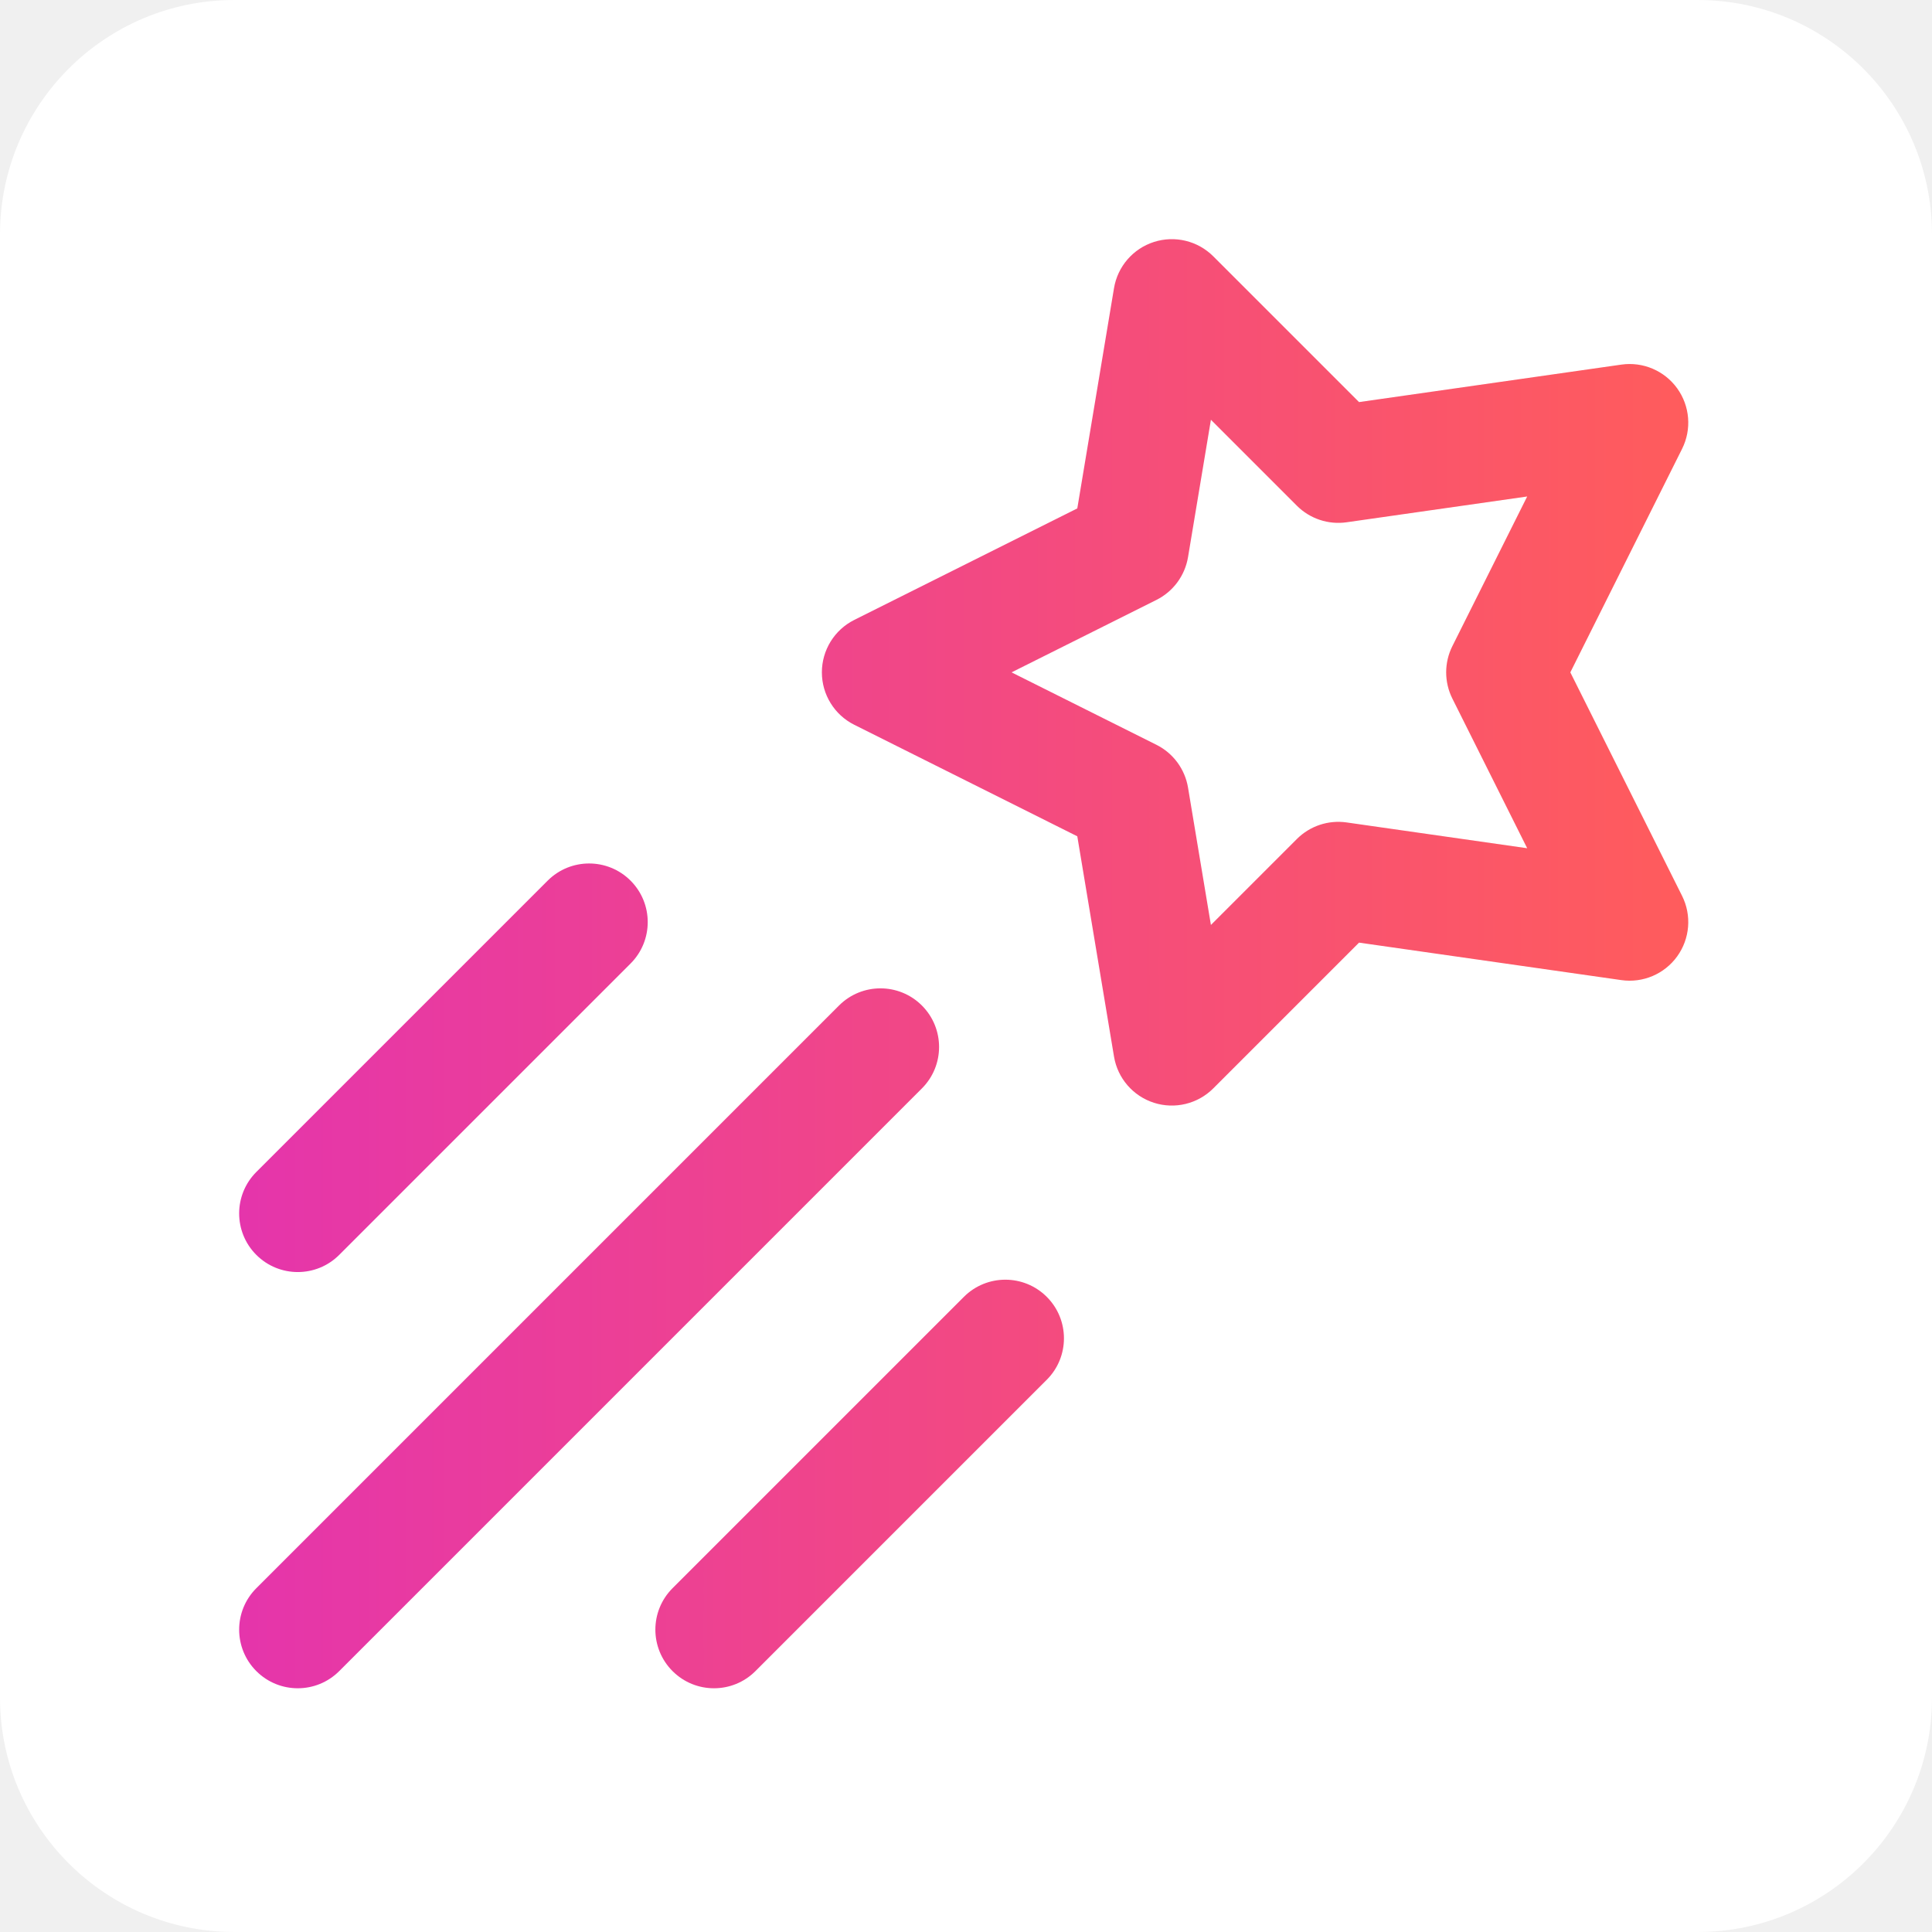
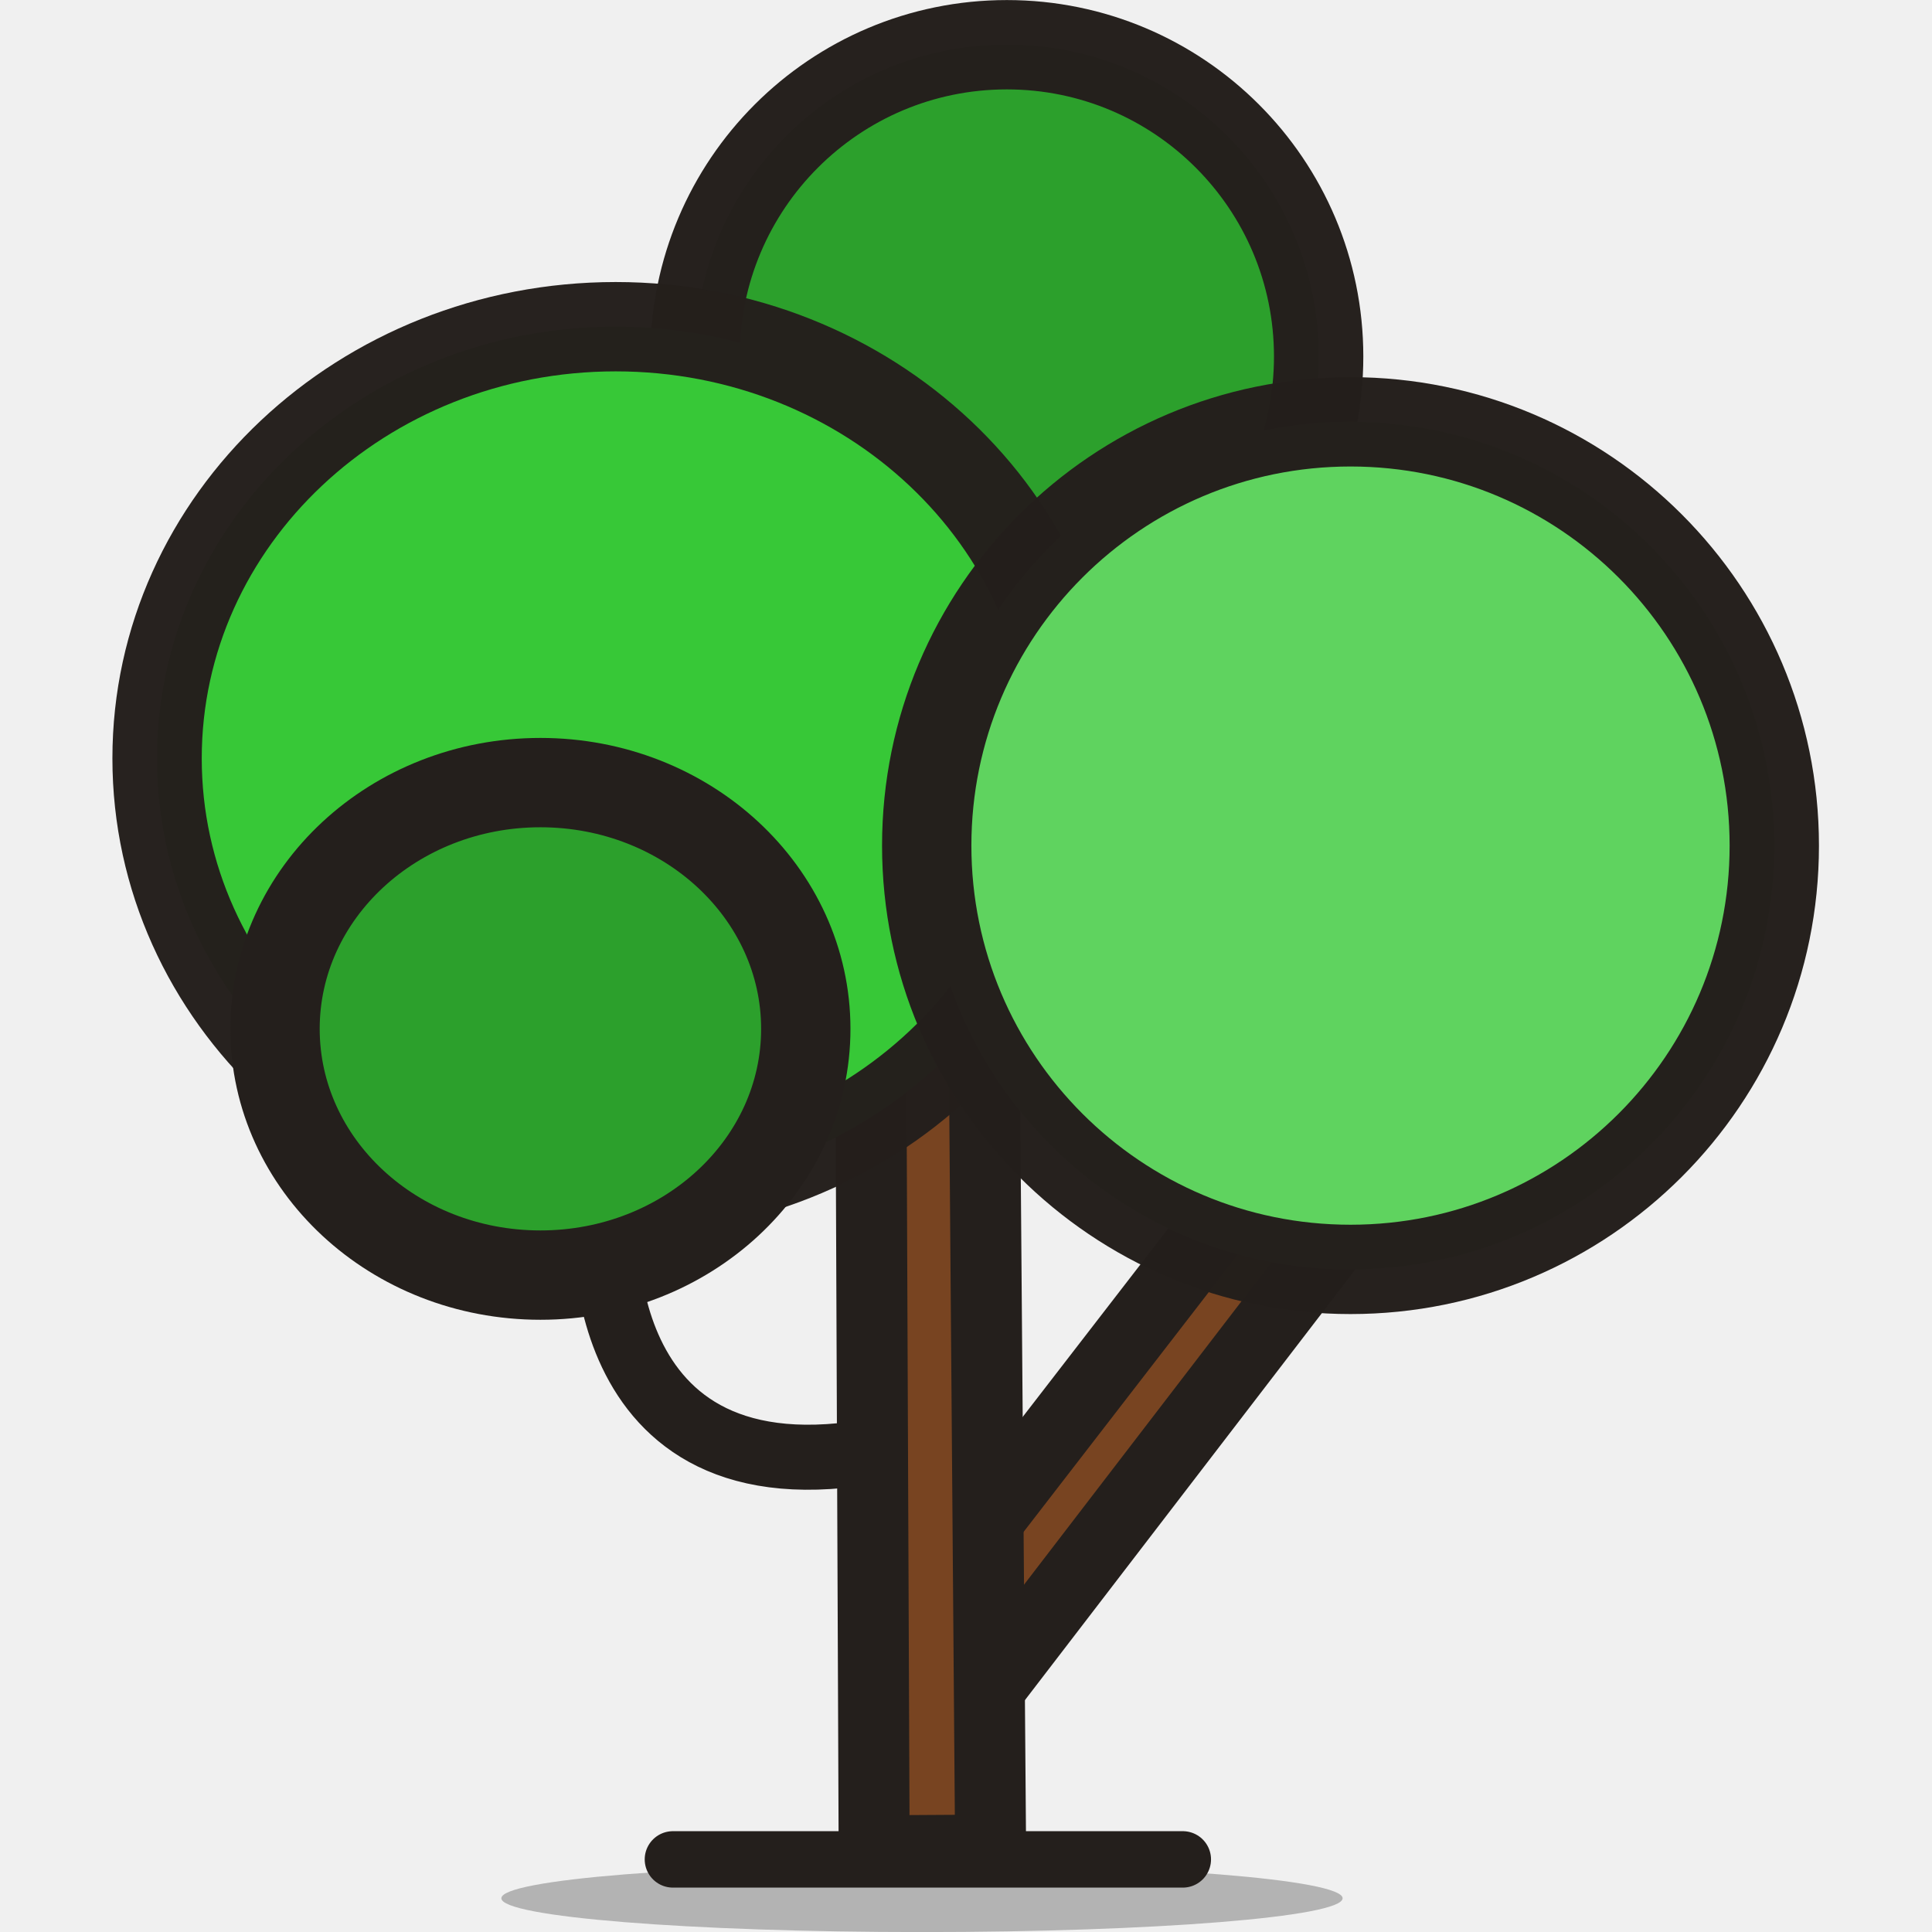
- <svg xmlns="http://www.w3.org/2000/svg" width="412" height="412" fill="none">
-   <style>
-     rect {
-       fill: white;
-     }
-     @media (prefers-color-scheme: dark) {
-       rect {
-         fill: black;
-       }
-     }
-   </style>
-   <rect width="412" height="412" rx="50" />
-   <path fill-rule="evenodd" clip-rule="evenodd" d="M54.661 338.686c-4.881 4.881-4.881 12.796 0 17.677 4.882 4.882 12.796 4.882 17.678 0l124.258-124.258c4.881-4.881 4.881-12.796 0-17.677-4.882-4.882-12.796-4.882-17.678 0L54.661 338.686zM182.173 132.2a12.502 12.502 0 000 22.361l47.56 23.78 7.83 46.975a12.498 12.498 0 0021.168 6.784l31.083-31.083 55.942 7.992a12.5 12.5 0 0012.948-17.965l-23.832-47.663 23.832-47.663a12.5 12.5 0 00-12.948-17.965l-55.942 7.992-31.083-31.083a12.5 12.5 0 00-21.168 6.784l-7.83 46.974-47.56 23.78zm64.434 26.627l-30.893-15.446 30.893-15.447a12.5 12.5 0 006.74-9.125l4.882-29.294 18.327 18.327a12.499 12.499 0 0010.607 3.535l38.511-5.501-15.957 31.915a12.496 12.496 0 000 11.18l15.957 31.915-38.511-5.502a12.502 12.502 0 00-10.607 3.536l-18.327 18.327-4.882-29.295a12.503 12.503 0 00-6.74-9.125zM54.661 267.605c-4.881-4.882-4.881-12.796 0-17.678l62.129-62.129c4.882-4.881 12.796-4.881 17.678 0 4.881 4.882 4.881 12.796 0 17.678l-62.13 62.129c-4.88 4.881-12.795 4.881-17.677 0zm88.759 71.081c-4.882 4.881-4.882 12.796 0 17.677 4.881 4.882 12.796 4.882 17.677 0l62.129-62.129c4.882-4.881 4.882-12.796 0-17.677-4.881-4.882-12.796-4.882-17.677 0l-62.129 62.129z" fill="url(#paint0_linear)" />
-   <defs>
-     <linearGradient id="paint0_linear" x1="51" y1="205.512" x2="360.024" y2="205.512" gradientUnits="userSpaceOnUse">
-       <stop stop-color="#E535AB" />
-       <stop offset="1" stop-color="#FF5C5C" />
-     </linearGradient>
+ <svg xmlns="http://www.w3.org/2000/svg" width="22.015px" height="22.015px" viewBox="-1.28 0 22.015 22.015" id="svg8" version="1.1">
+   <defs id="defs2">
+     <clipPath clipPathUnits="userSpaceOnUse" id="clipPath23">
+       <rect height="170.007" id="rect25" style="opacity:1;fill:none;fill-opacity:1;stroke:#000000;stroke-width:1.5;stroke-linecap:round;stroke-linejoin:round;stroke-miterlimit:4;stroke-dasharray:none;stroke-dashoffset:0;stroke-opacity:0.976" transform="rotate(90)" width="263.846" x="6.785" y="110.362" />
+     </clipPath>
  </defs>
+   <g id="layer1" transform="translate(93.9079,-380.0733)">
+     <rect height="58.184" id="rect8011" ry="1.143" style="opacity:1;fill:none;fill-opacity:1;stroke:none;stroke-width:1.107;stroke-linecap:round;stroke-linejoin:round;stroke-miterlimit:4;stroke-dasharray:none;stroke-dashoffset:0;stroke-opacity:1" width="150.118" x="-377.22" y="-198.905" />
+   </g>
+   <g id="g8681" transform="translate(93.9079,-380.0733)">
+     <rect height="58.184" id="rect8677" ry="1.143" style="opacity:1;fill:none;fill-opacity:1;stroke:none;stroke-width:1.107;stroke-linecap:round;stroke-linejoin:round;stroke-miterlimit:4;stroke-dasharray:none;stroke-dashoffset:0;stroke-opacity:1" width="150.118" x="-377.22" y="-198.905" />
+   </g>
+   <g id="g9233" transform="translate(93.9079,-380.0733)">
+     <rect height="58.184" id="rect9229" ry="1.143" style="opacity:1;fill:none;fill-opacity:1;stroke:none;stroke-width:1.107;stroke-linecap:round;stroke-linejoin:round;stroke-miterlimit:4;stroke-dasharray:none;stroke-dashoffset:0;stroke-opacity:1" width="150.118" x="-377.22" y="-198.905" />
+     <rect height="368.832" id="rect9311" ry="1.143" style="opacity:1;fill:none;fill-opacity:1;stroke:none;stroke-width:1.107;stroke-linecap:round;stroke-linejoin:round;stroke-miterlimit:4;stroke-dasharray:none;stroke-dashoffset:0;stroke-opacity:1" width="313.24" x="-594.39" y="-161.634" />
+     <ellipse cx="-84.682" cy="401.704" id="path981-7" rx="4.793" ry="0.385" style="opacity:1;fill:#b3b3b3;fill-opacity:1;stroke:none;stroke-width:0.985;stroke-linecap:round;stroke-linejoin:round;stroke-miterlimit:4;stroke-dasharray:none;stroke-dashoffset:0;stroke-opacity:1" />
+     <path d="m -87.52,401.261 h 5.81" id="path977-8" style="opacity:1;fill:none;fill-opacity:1;stroke:#241f1c;stroke-width:0.643;stroke-linecap:round;stroke-linejoin:round;stroke-miterlimit:4;stroke-dasharray:none;stroke-dashoffset:0;stroke-opacity:1" />
+     <path d="m -88.285,393.907 c 0,0 -0.266,3.346 3.137,2.685" id="path972-85" style="opacity:1;fill:none;fill-opacity:1;stroke:#241f1c;stroke-width:0.741;stroke-linecap:round;stroke-linejoin:round;stroke-miterlimit:4;stroke-dasharray:none;stroke-dashoffset:0;stroke-opacity:1" />
+     <path d="m -85.046,398.838 6.322,-8.186 0.982,0.614 -6.289,8.196 z" id="path979-8" style="opacity:1;fill:#784421;fill-opacity:1;stroke:#241f1c;stroke-width:0.809;stroke-linecap:round;stroke-linejoin:round;stroke-miterlimit:4;stroke-dasharray:none;stroke-dashoffset:0;stroke-opacity:1" />
+     <circle cx="-83.715" cy="384.136" id="path837-7-1-6" r="3.553" style="opacity:1;fill:#2ca02c;fill-opacity:1;stroke:#241f1c;stroke-width:1.018;stroke-linecap:round;stroke-linejoin:round;stroke-miterlimit:4;stroke-dasharray:none;stroke-dashoffset:0;stroke-opacity:0.988" />
+     <path d="m -85.227,401.163 -0.039,-9.521 1.291,-1.3e-4 0.075,9.513 z" id="path979-8-6" style="opacity:1;fill:#784421;fill-opacity:1;stroke:#241f1c;stroke-width:0.809;stroke-linecap:round;stroke-linejoin:round;stroke-miterlimit:4;stroke-dasharray:none;stroke-dashoffset:0;stroke-opacity:1" />
+     <ellipse cx="-88.172" cy="388.715" id="path837-7-80" rx="5.226" ry="4.919" style="opacity:1;fill:#37c837;fill-opacity:1;stroke:#241f1c;stroke-width:1.018;stroke-linecap:round;stroke-linejoin:round;stroke-miterlimit:4;stroke-dasharray:none;stroke-dashoffset:0;stroke-opacity:0.984" />
+     <circle cx="-79.799" cy="389.709" id="path837-2" r="4.829" style="opacity:1;fill:#5fd35f;fill-opacity:1;stroke:#241f1c;stroke-width:1.018;stroke-linecap:round;stroke-linejoin:round;stroke-miterlimit:4;stroke-dasharray:none;stroke-dashoffset:0;stroke-opacity:0.988" />
+     <ellipse cx="-89.03" cy="391.797" id="ellipse8289" rx="3.024" ry="2.806" style="opacity:1;fill:#2ca02c;fill-opacity:1;stroke:#241f1c;stroke-width:1.018;stroke-linecap:round;stroke-linejoin:round;stroke-miterlimit:4;stroke-dasharray:none;stroke-dashoffset:0;stroke-opacity:1" />
+   </g>
</svg>
